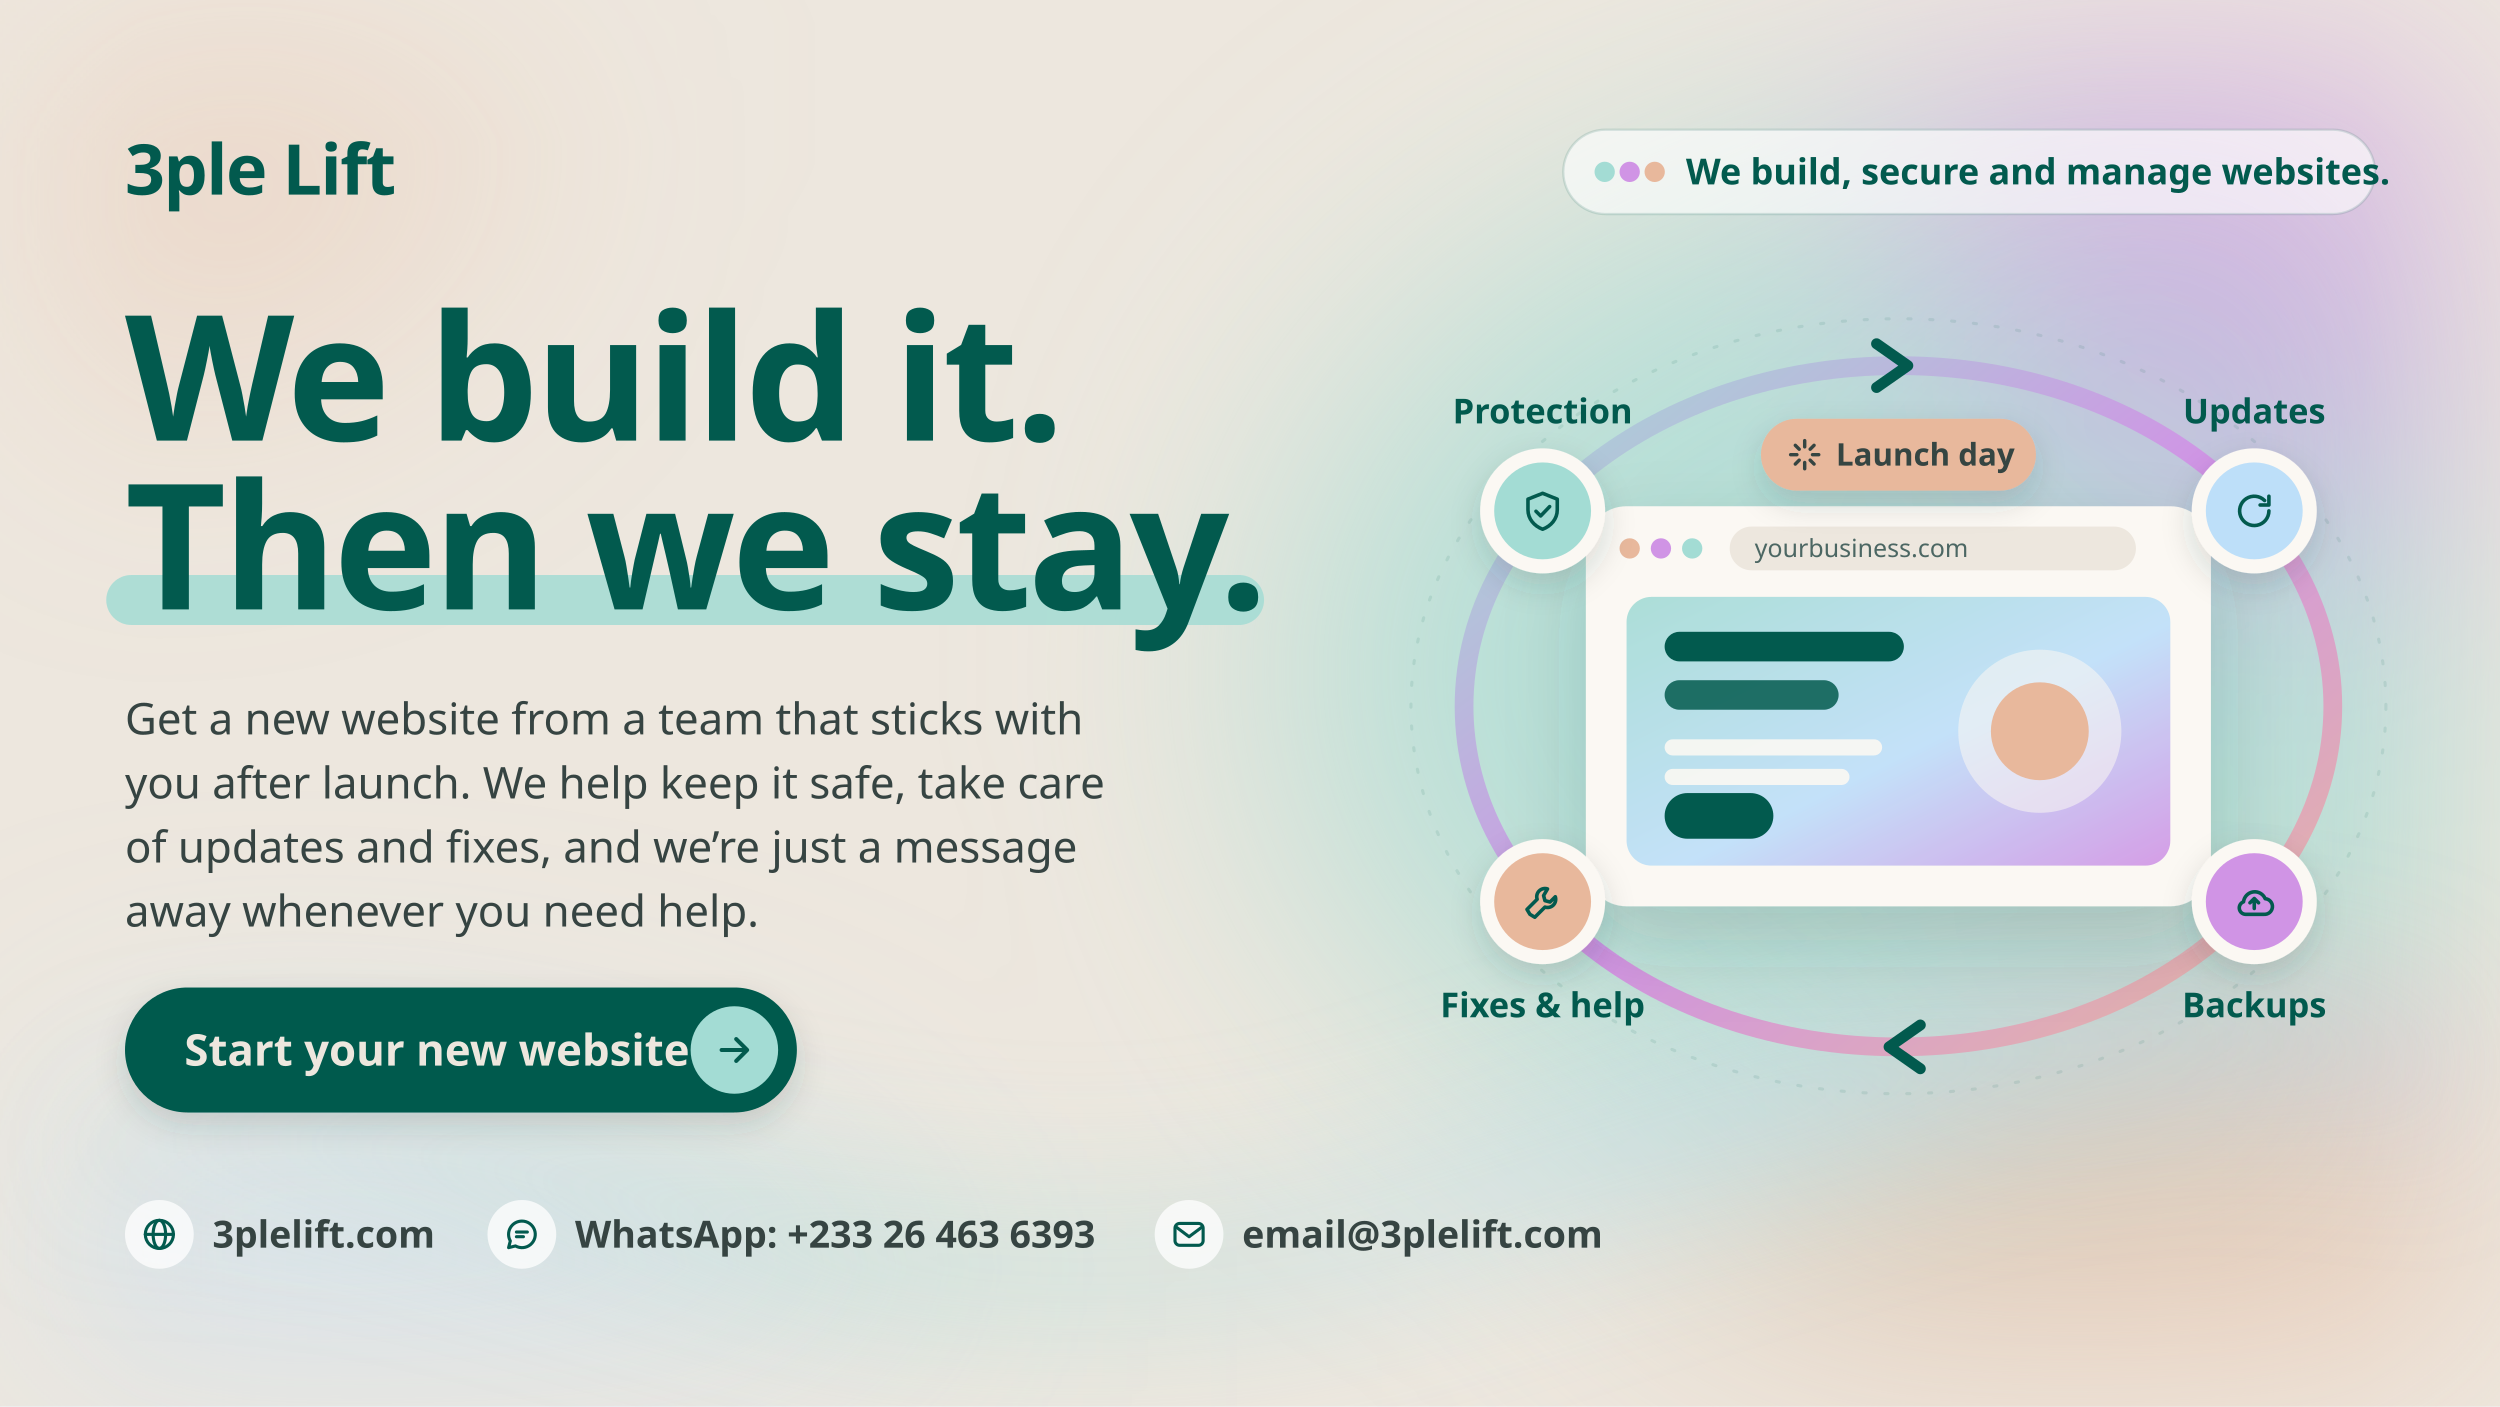
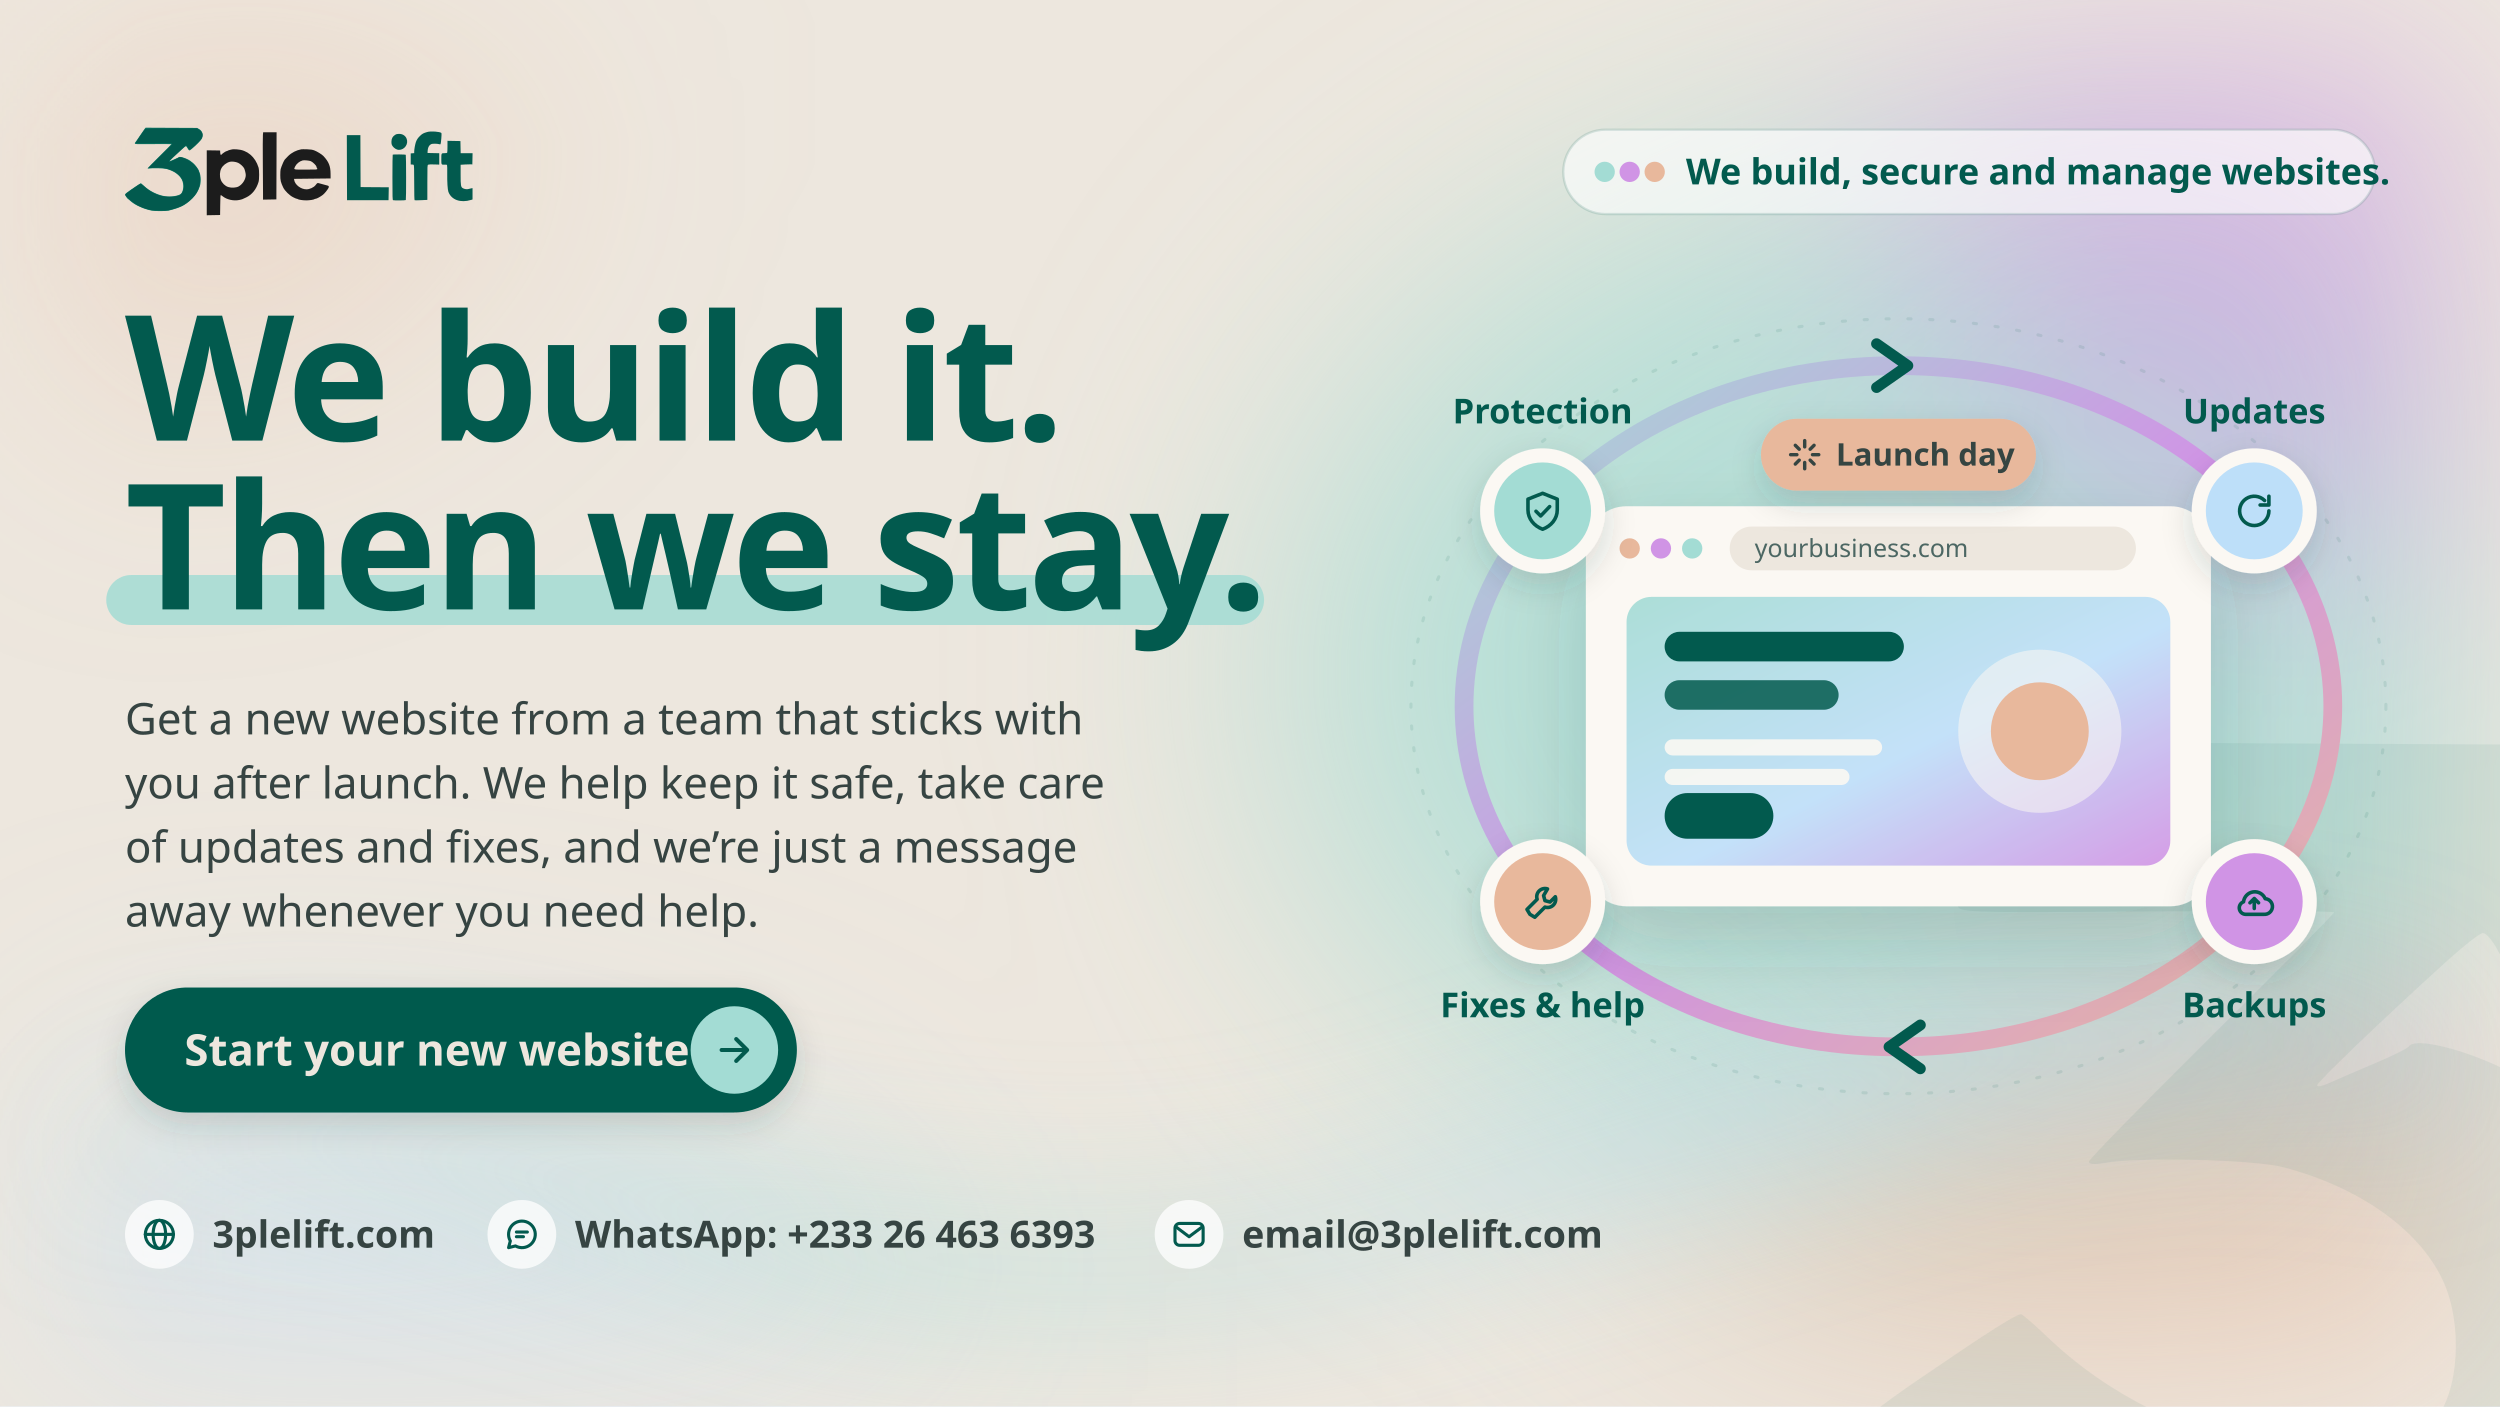
<svg xmlns="http://www.w3.org/2000/svg" id="banner-01" width="1600" height="900" viewBox="0 0 1600 900">
  <style>
  @font-face { font-family: 'Bricolage Grotesque'; font-weight: 700; src: url('fonts/BricolageGrotesque-Bold.ttf'); }
  @font-face { font-family: 'Figtree'; font-weight: 400; src: url('fonts/Figtree-Regular.ttf'); }
  @font-face { font-family: 'Figtree'; font-weight: 500; src: url('fonts/Figtree-Medium.ttf'); }
  @font-face { font-family: 'Figtree'; font-weight: 600; src: url('fonts/Figtree-SemiBold.ttf'); }
  @font-face { font-family: 'Figtree'; font-weight: 700; src: url('fonts/Figtree-Bold.ttf'); }
  .hl { font-family: 'Bricolage Grotesque'; font-weight: 700; }
  .ft { font-family: 'Figtree'; }
</style>
  <defs>
    <filter id="blur-xl" x="-50%" y="-50%" width="200%" height="200%">
      <feGaussianBlur stdDeviation="95" />
    </filter>
    <filter id="blur-l" x="-50%" y="-200%" width="200%" height="500%">
      <feGaussianBlur stdDeviation="45" />
    </filter>
    <filter id="blur-s" x="-50%" y="-50%" width="200%" height="200%">
      <feGaussianBlur stdDeviation="14" />
    </filter>
    <filter id="shadow" x="-50%" y="-80%" width="200%" height="280%">
      <feDropShadow dx="0" dy="22" stdDeviation="26" flood-color="#364442" flood-opacity="0.16" />
    </filter>
    <filter id="shadow-s" x="-50%" y="-100%" width="200%" height="320%">
      <feDropShadow dx="0" dy="8" stdDeviation="10" flood-color="#364442" flood-opacity="0.16" />
    </filter>
    <filter id="shadow-dark" x="-60%" y="-150%" width="220%" height="420%">
      <feDropShadow dx="0" dy="24" stdDeviation="30" flood-color="#0b1f1c" flood-opacity="0.45" />
    </filter>
    <linearGradient id="g-hero" x1="0" y1="0" x2="1" y2="1">
      <stop offset="0" stop-color="#A3DCD4" />
      <stop offset="0.55" stop-color="#BDDFF9" />
      <stop offset="1" stop-color="#D094E5" />
    </linearGradient>
    <linearGradient id="g-warm" x1="0" y1="0" x2="1" y2="1">
      <stop offset="0" stop-color="#E8B89C" />
      <stop offset="1" stop-color="#D094E5" />
    </linearGradient>
    <linearGradient id="g-ring" x1="0" y1="0" x2="1" y2="1">
      <stop offset="0" stop-color="#A3DCD4" />
      <stop offset="0.5" stop-color="#D094E5" />
      <stop offset="1" stop-color="#E8B89C" />
    </linearGradient>
    <linearGradient id="g-ribbon-a" x1="0" y1="0" x2="1" y2="0">
      <stop offset="0" stop-color="#A3DCD4" stop-opacity="0" />
      <stop offset="0.35" stop-color="#A3DCD4" />
      <stop offset="0.7" stop-color="#BDDFF9" />
      <stop offset="1" stop-color="#D094E5" stop-opacity="0.2" />
    </linearGradient>
    <linearGradient id="g-ribbon-b" x1="0" y1="0" x2="1" y2="0">
      <stop offset="0" stop-color="#E8B89C" stop-opacity="0.1" />
      <stop offset="0.5" stop-color="#E8B89C" />
      <stop offset="1" stop-color="#D094E5" stop-opacity="0.3" />
    </linearGradient>
  </defs>
  <g id="layer-background">
    <rect id="base" width="1600" height="900" fill="#EDE7DE" />
    <g filter="url(#blur-xl)">
      <ellipse cx="1250" cy="430" rx="430" ry="330" fill="#A3DCD4" opacity="0.75" />
      <ellipse cx="1520" cy="120" rx="300" ry="240" fill="#D094E5" opacity="0.55" />
      <ellipse cx="1450" cy="860" rx="360" ry="200" fill="#E8B89C" opacity="0.6" />
      <ellipse cx="180" cy="900" rx="420" ry="180" fill="#BDDFF9" opacity="0.55" />
      <ellipse cx="60" cy="60" rx="260" ry="180" fill="#E8B89C" opacity="0.35" />
    </g>
    <path d="M-40 760 C 300 640, 520 900, 900 780 S 1400 620, 1680 720" fill="none" stroke="url(#g-ribbon-a)" stroke-width="90" opacity="0.35" filter="url(#blur-l)" />
+     <g id="watermark-3" transform="translate(1180 470) rotate(0) scale(2.7053) translate(-226 -110)" fill="#025A4E" opacity="0.07">
+       <g fill-rule="evenodd">
+         <path d="M 276.7 114.9 C 275.3 116.6, 269.8 124.6, 264.4 132.7 C 259 140.9, 254.3 147.7, 253.8 147.8 C 253.4 148, 253 149.1, 253 150.2 C 253 152.2, 253.4 152.2, 297.5 151.9 C 322 151.7, 342 151.8, 342 152.1 C 342 152.4, 329 165.6, 313 181.4 C 297.1 197.2, 284 210.5, 284 211.1 C 284 211.7, 285.4 211.8, 287.8 211.4 C 295.2 209.9, 323.1 210.6, 330 212.4 C 347.9 217.1, 361.9 227, 367.6 238.9 C 372.6 249.3, 371.6 265.8, 365.7 272.4 C 361.2 277.5, 340 281.2, 327.7 279.1 C 307.2 275.5, 288.7 266.4, 274.2 252.6 C 271.3 249.8, 268.5 247.4, 268 247.2 C 267.2 246.9, 260.1 251.4, 244.6 262 C 233.4 269.6, 229 273.3, 229 275 C 229 276.7, 235.5 286, 236.8 286 C 237.2 286, 239.1 287.5, 241.1 289.4 C 250.5 298.4, 268 307.2, 285.5 311.8 C 287.7 312.4, 291.4 313.3, 293.6 313.9 C 299 315.3, 330 315.3, 335.4 313.9 C 351 309.8, 358 307.5, 365.8 303.9 C 375.6 299.4, 383.8 293.4, 393 284.1 C 401.9 275, 406.7 267.3, 411 255.1 C 414.6 244.9, 414 228, 409.9 219.8 C 409.4 218.8, 409 217.5, 409 216.9 C 409 214.6, 399.7 202, 395.7 198.8 C 393.4 197, 390.7 194.8, 389.8 194 C 382.7 187.6, 361.6 180.6, 359.6 183.9 C 359.2 184.4, 355.5 186.2, 351.2 188 C 347 189.8, 342.3 191.8, 340.8 192.5 C 339.2 193.2, 338 193.5, 338 193 C 338 192.3, 352.6 178.2, 368.7 163.6 C 372.7 160, 376.5 157, 377.2 157 C 378 157, 379.4 158.7, 380.5 160.7 C 381.6 162.8, 383.3 165.3, 384.3 166.3 C 386 168, 386.3 167.9, 391.8 163.4 C 401.8 155.1, 414.1 142.6, 416.1 138.8 C 417.3 136.5, 418 133.1, 418 129.8 C 418 123.2, 415.1 118.6, 408.9 115 L 404.5 112.5 341.9 112.2 L 279.2 111.9 276.7 114.9" />
+         <path d="M 278.7 114.1 C 277.3 114.9, 254 149, 254 150.2 C 254 150.6, 274.3 150.6, 299 150.3 C 344.5 149.7, 346.1 149.8, 342.6 153.2 C 335.9 159.7, 285 210.1, 285 210.3 C 285 210.4, 289.8 210.2, 295.8 209.8 C 317.3 208.3, 331.2 210.5, 346.7 217.8 C 355.1 221.7, 364.3 230.3, 367.9 237.5 C 371.8 245.2, 373.3 253.6, 371.9 259.5 C 369.3 270.7, 365.4 275.8, 358.5 277.4 C 347.7 279.9, 344.4 280.2, 333 279.7 C 319.4 279.1, 313.1 277.5, 300.2 271.4 C 290.8 267, 283.2 261.8, 274.7 254 C 270.4 250, 267.4 248, 266.4 248.4 C 264 249.3, 234 270, 231.3 272.7 C 228.6 275.2, 230.1 277.9, 238.3 285.6 C 251.3 297.8, 266.8 306.2, 285.6 311.1 C 292.7 312.9, 297.9 313.5, 311.5 313.8 C 321.6 314, 330.9 313.7, 334.5 313 C 341.7 311.7, 350.8 309.2, 353.2 307.9 C 354.2 307.4, 355.4 307, 356 307 C 356.5 307, 359.4 305.9, 362.4 304.5 C 365.4 303.1, 368.2 302, 368.5 302 C 368.9 302, 373.3 299.1, 378.4 295.6 C 401.2 279.7, 412 261.4, 412 238.4 C 412 221.5, 407.3 210.9, 394.5 199.2 C 387.7 193, 377.3 187.2, 368.2 184.5 C 363.1 182.9, 363 183, 357.3 185.9 C 345.8 191.8, 336 195.9, 336 194.7 C 336 192.5, 347.4 181.6, 375.3 156.8 C 377.9 154.5, 379.1 155.3, 381.9 161 C 383.2 163.8, 384.9 166, 385.7 166 C 387.7 166, 396.7 158.4, 407 148.1 C 415.3 139.7, 418.1 134.9, 418 129.3 C 417.9 125.3, 413.5 118.8, 409 116.2 L 404.5 113.5 342.3 113.4 C 308.1 113.4, 279.5 113.7, 278.7 114.1" />
+       </g>
+     </g>
  </g>
  <g id="layer-illustration" data-qa="illustration">
    <ellipse cx="1215" cy="452" rx="312" ry="248" fill="none" stroke="#025A4E" stroke-opacity="0.10" stroke-width="2" stroke-dasharray="2 12" stroke-linecap="round" />
    <ellipse id="care-ring" cx="1215" cy="452" rx="278" ry="218" fill="none" stroke="url(#g-ring)" stroke-width="12" stroke-linecap="round" />
    <path d="M-14 -14 L6 0 L-14 14" transform="translate(1215 234) rotate(0)" fill="none" stroke="#025A4E" stroke-width="7" stroke-linecap="round" stroke-linejoin="round" />
    <path d="M-14 -14 L6 0 L-14 14" transform="translate(1215 670) rotate(180)" fill="none" stroke="#025A4E" stroke-width="7" stroke-linecap="round" stroke-linejoin="round" />
    <g id="browser">
      <rect x="1015" y="324" width="400" height="256" rx="26" fill="#FBF8F3" filter="url(#shadow)" />
      <circle cx="1043" cy="351" r="6.5" fill="#E8B89C" />
      <circle cx="1063" cy="351" r="6.5" fill="#D094E5" />
      <circle cx="1083" cy="351" r="6.5" fill="#A3DCD4" />
      <rect x="1107" y="337" width="260" height="28" rx="14" fill="#EDE7DE" />
      <text class="ft" x="1123" y="356.5" font-size="16" font-weight="500" fill="#4C6763">yourbusiness.com</text>
      <rect x="1041" y="382" width="348" height="172" rx="16" fill="url(#g-hero)" opacity="0.9" />
      <rect x="1065.36" y="404.36" width="153.12" height="18.92" rx="9.46" fill="#025A4E" />
      <rect x="1065.36" y="435.32" width="111.36" height="18.92" rx="9.46" fill="#025A4E" opacity="0.85" />
      <rect x="1065.36" y="473.16" width="139.2" height="10.32" rx="5.16" fill="#FBF8F3" opacity="0.9" />
      <rect x="1065.36" y="492.08" width="118.32" height="10.32" rx="5.16" fill="#FBF8F3" opacity="0.9" />
      <rect x="1065.36" y="507.56" width="69.6" height="29.24" rx="14.62" fill="#025A4E" />
      <circle cx="1305.48" cy="468" r="52.2" fill="#FBF8F3" opacity="0.55" />
      <circle cx="1305.48" cy="468" r="31.32" fill="#E8B89C" />
    </g>
    <g id="launch-tag" filter="url(#shadow-s)">
      <rect x="1127" y="268" width="176" height="46" rx="23" fill="#E8B89C" />
      <g transform="translate(1143 279) scale(1)" fill="none" stroke="#364442" stroke-width="2.2" stroke-linecap="round" stroke-linejoin="round">
        <path d="M12 3v4M12 17v4M3 12h4M17 12h4M6 6l2.5 2.5M15.5 15.5L18 18M18 6l-2.5 2.5M8.5 15.5L6 18" />
      </g>
      <text class="ft" x="1175" y="298" font-size="20" font-weight="700" fill="#364442">Launch day</text>
    </g>
    <g id="care-protection">
      <circle cx="987.276" cy="326.96" r="40" fill="#FBF8F3" filter="url(#shadow-s)" />
      <circle cx="987.276" cy="326.96" r="31" fill="#A3DCD4" />
      <g transform="translate(972.2757 311.9603) scale(1.25)" fill="none" stroke="#025A4E" stroke-width="1.84" stroke-linecap="round" stroke-linejoin="round">
        <path d="M12 3l7.5 3v5.5c0 4.6-3.2 8.3-7.5 9.9-4.3-1.6-7.5-5.3-7.5-9.9V6z" />
        <path d="M8.6 12.2l2.4 2.4 4.6-4.8" />
      </g>
      <text class="ft" x="987.276" y="270.96" text-anchor="middle" font-size="22" font-weight="700" fill="#025A4E">Protection</text>
    </g>
    <g id="care-updates">
      <circle cx="1442.724" cy="326.96" r="40" fill="#FBF8F3" filter="url(#shadow-s)" />
      <circle cx="1442.724" cy="326.96" r="31" fill="#BDDFF9" />
      <g transform="translate(1427.724 311.9603) scale(1.25)" fill="none" stroke="#025A4E" stroke-width="1.84" stroke-linecap="round" stroke-linejoin="round">
        <path d="M19.5 12a7.5 7.5 0 1 1-2.2-5.3" />
        <path d="M19.5 4.5v4.5H15" />
      </g>
      <text class="ft" x="1442.724" y="270.96" text-anchor="middle" font-size="22" font-weight="700" fill="#025A4E">Updates</text>
    </g>
    <g id="care-backups">
      <circle cx="1442.724" cy="577.04" r="40" fill="#FBF8F3" filter="url(#shadow-s)" />
      <circle cx="1442.724" cy="577.04" r="31" fill="#D094E5" />
      <g transform="translate(1427.724 562.0397) scale(1.25)" fill="none" stroke="#025A4E" stroke-width="1.84" stroke-linecap="round" stroke-linejoin="round">
        <path d="M7.5 18.5h9.5a4 4 0 0 0 .6-8 5.8 5.8 0 0 0-11.1 1.6 3.3 3.3 0 0 0 1 6.4z" />
        <path d="M12 15.5v-5M9.8 12.6L12 10.4l2.2 2.2" />
      </g>
      <text class="ft" x="1442.724" y="651.04" text-anchor="middle" font-size="22" font-weight="700" fill="#025A4E">Backups</text>
    </g>
    <g id="care-fixes">
      <circle cx="987.276" cy="577.04" r="40" fill="#FBF8F3" filter="url(#shadow-s)" />
      <circle cx="987.276" cy="577.04" r="31" fill="#E8B89C" />
      <g transform="translate(972.2757 562.0397) scale(1.25)" fill="none" stroke="#025A4E" stroke-width="1.84" stroke-linecap="round" stroke-linejoin="round">
        <path d="M14.5 5.5a4.2 4.2 0 0 0-5.3 5.3L4 16l1.5 2.5L8 20l5.2-5.2a4.2 4.2 0 0 0 5.3-5.3l-2.7 2.7-2.6-.7-.7-2.6z" />
      </g>
      <text class="ft" x="987.276" y="651.04" text-anchor="middle" font-size="22" font-weight="700" fill="#025A4E">Fixes &amp; help</text>
    </g>
  </g>
  <g id="layer-logo">
    <g id="logo" data-qa="logo">
-       <text id="logo-placeholder" class="hl" x="80" y="124.56" font-size="44.8" fill="#025A4E" letter-spacing="-1">3ple Lift</text>
+       <g id="logo-wordmark" transform="translate(80 82) scale(0.26291)">
+         <g transform="translate(-229 -113)" fill-rule="evenodd">
+           <path fill="#0F7D6A" d="M 276.7 114.9 C 275.3 116.6, 269.8 124.6, 264.4 132.7 C 259 140.9, 254.3 147.7, 253.8 147.8 C 253.4 148, 253 149.1, 253 150.2 C 253 152.2, 253.4 152.2, 297.5 151.9 C 322 151.7, 342 151.8, 342 152.1 C 342 152.4, 329 165.6, 313 181.4 C 297.1 197.2, 284 210.5, 284 211.1 C 284 211.7, 285.4 211.8, 287.8 211.4 C 295.2 209.9, 323.1 210.6, 330 212.4 C 347.9 217.1, 361.9 227, 367.6 238.9 C 372.6 249.3, 371.6 265.8, 365.7 272.4 C 361.2 277.5, 340 281.2, 327.7 279.1 C 307.2 275.5, 288.7 266.4, 274.2 252.6 C 271.3 249.8, 268.5 247.4, 268 247.2 C 267.2 246.9, 260.1 251.4, 244.6 262 C 233.4 269.6, 229 273.3, 229 275 C 229 276.7, 235.5 286, 236.8 286 C 237.2 286, 239.1 287.5, 241.1 289.4 C 250.5 298.4, 268 307.2, 285.5 311.8 C 287.7 312.4, 291.4 313.3, 293.6 313.9 C 299 315.3, 330 315.3, 335.4 313.9 C 351 309.8, 358 307.5, 365.8 303.9 C 375.6 299.4, 383.8 293.4, 393 284.1 C 401.9 275, 406.7 267.3, 411 255.1 C 414.6 244.9, 414 228, 409.9 219.8 C 409.4 218.8, 409 217.5, 409 216.9 C 409 214.6, 399.7 202, 395.7 198.8 C 393.4 197, 390.7 194.8, 389.8 194 C 382.7 187.6, 361.6 180.6, 359.6 183.9 C 359.2 184.4, 355.5 186.2, 351.2 188 C 347 189.8, 342.3 191.8, 340.8 192.5 C 339.2 193.2, 338 193.5, 338 193 C 338 192.3, 352.6 178.2, 368.7 163.6 C 372.7 160, 376.5 157, 377.2 157 C 378 157, 379.4 158.7, 380.5 160.7 C 381.6 162.8, 383.3 165.3, 384.3 166.3 C 386 168, 386.3 167.9, 391.8 163.4 C 401.8 155.1, 414.1 142.6, 416.1 138.8 C 417.3 136.5, 418 133.1, 418 129.8 C 418 123.2, 415.1 118.6, 408.9 115 L 404.5 112.5 341.9 112.2 L 279.2 111.9 276.7 114.9" />
+           <path fill="#025A4E" d="M 278.7 114.1 C 277.3 114.9, 254 149, 254 150.2 C 254 150.6, 274.3 150.6, 299 150.3 C 344.5 149.7, 346.1 149.8, 342.6 153.2 C 335.9 159.7, 285 210.1, 285 210.3 C 285 210.4, 289.8 210.2, 295.8 209.8 C 317.3 208.3, 331.2 210.5, 346.7 217.8 C 355.1 221.7, 364.3 230.3, 367.9 237.5 C 371.8 245.2, 373.3 253.6, 371.9 259.5 C 369.3 270.7, 365.4 275.8, 358.5 277.4 C 347.7 279.9, 344.4 280.2, 333 279.7 C 319.4 279.1, 313.1 277.5, 300.2 271.4 C 290.8 267, 283.2 261.8, 274.7 254 C 270.4 250, 267.4 248, 266.4 248.4 C 264 249.3, 234 270, 231.3 272.7 C 228.6 275.2, 230.1 277.9, 238.3 285.6 C 251.3 297.8, 266.8 306.2, 285.6 311.1 C 292.7 312.9, 297.9 313.5, 311.5 313.8 C 321.6 314, 330.9 313.7, 334.5 313 C 341.7 311.7, 350.8 309.2, 353.2 307.9 C 354.2 307.4, 355.4 307, 356 307 C 356.5 307, 359.4 305.9, 362.4 304.5 C 365.4 303.1, 368.2 302, 368.5 302 C 368.9 302, 373.3 299.1, 378.4 295.6 C 401.2 279.7, 412 261.4, 412 238.4 C 412 221.5, 407.3 210.9, 394.5 199.2 C 387.7 193, 377.3 187.2, 368.2 184.5 C 363.1 182.9, 363 183, 357.3 185.9 C 345.8 191.8, 336 195.9, 336 194.7 C 336 192.5, 347.4 181.6, 375.3 156.8 C 377.9 154.5, 379.1 155.3, 381.9 161 C 383.2 163.8, 384.9 166, 385.7 166 C 387.7 166, 396.7 158.4, 407 148.1 C 415.3 139.7, 418.1 134.9, 418 129.3 C 417.9 125.3, 413.5 118.8, 409 116.2 L 404.5 113.5 342.3 113.4 C 308.1 113.4, 279.5 113.7, 278.7 114.1" />
+           <path fill="#1C1C1C" d="M 564.7 129.8 C 564.3 133.5, 564.3 164.4, 564.5 198.5 C 564.7 232.6, 564.9 266.5, 565 273.8 L 565 287.1 581.3 286.8 L 597.5 286.5 597.8 204.8 L 598 123 581.6 123 L 565.3 123 564.7 129.8 M 490.5 164.6 C 486.4 165.2, 479.7 167.2, 478.6 168.2 C 478 168.6, 477 169, 476.2 169 C 474.6 169, 464.7 175.7, 464.2 177.2 C 464 177.6, 463.2 178, 462.5 178 C 461.5 178, 461 176.4, 460.8 172.8 L 460.5 167.5 444.3 167.2 L 428 167 428 246 L 428 325.1 444.3 324.8 L 460.5 324.5 460.8 300.3 C 460.9 284.3, 461.4 276, 462.1 276 C 462.6 276, 464.8 277.3, 466.8 279 C 477 287.1, 493.5 290.8, 507.2 287.9 C 514 286.5, 514.9 286.1, 524.4 281.5 C 538.5 274.6, 548.7 261.8, 554.1 244 C 556 238, 556 215.1, 554.1 209 C 546.1 182.7, 526.4 166.1, 501.5 164.7 C 497.1 164.4, 492.2 164.4, 490.5 164.6 M 658 164.6 C 646.3 166.7, 634.5 172.7, 626.1 181 C 622.5 184.6, 618.8 188.4, 618 189.5 C 616 192.1, 611.6 201.5, 610 206.5 C 609.3 208.7, 608.4 211.5, 607.9 212.8 C 607.4 214.1, 607 220.6, 607 227.3 C 607 240.2, 608.1 244.8, 614.1 257.5 C 617.9 265.5, 629.6 277, 638.4 281.3 C 642.4 283.4, 646.4 285, 647.2 285 C 648 285, 649 285.3, 649.4 285.7 C 650.9 287.2, 661.7 288.9, 670 288.9 C 678.3 288.9, 689.1 287.2, 690.6 285.7 C 691 285.3, 692.1 285, 693.1 285 C 695.6 285, 705.6 279.5, 710.8 275.3 C 715.2 271.7, 721.7 263.7, 724.4 258.6 C 726.1 255.3, 725.3 253.6, 721.7 252.7 C 720.5 252.4, 717.9 251.7, 716 251.2 C 714.1 250.6, 709.1 249.3, 705 248.2 C 696.7 245.9, 698 245.5, 692.5 252.2 C 688.1 257.6, 678.3 262, 670.7 262 C 657.1 262, 642.5 250.8, 640.8 239 L 640.5 236.5 685 236 L 729.5 235.5 729.4 224 C 729.3 205.5, 725.1 195, 712 180.9 C 708.3 176.9, 696.3 169.6, 689.5 167.1 C 685.1 165.5, 680.5 164.8, 672 164.5 C 665.7 164.3, 659.4 164.3, 658 164.6 M 661.5 191.6 C 653.9 193.6, 646.3 199.8, 643.1 206.5 C 639.3 214.5, 637.6 214, 669 214 C 696.1 214, 697 213.9, 697 212.1 C 697 211, 696.6 209.8, 696 209.5 C 695.5 209.2, 695 208, 695 206.9 C 695 204.2, 686.1 195.5, 681.4 193.5 C 677.5 191.8, 665.2 190.7, 661.5 191.6 M 484.5 194.9 C 475.6 197.2, 467.2 203.7, 463.3 211.4 C 459.5 218.8, 459 230.2, 462.1 238.5 C 465.2 246.9, 472.5 253.9, 480.4 256.4 C 488.1 258.9, 499.8 258.2, 505.5 255 C 515.4 249.6, 523 237.4, 523 227.2 C 523 223.6, 520.7 214.2, 519 210.8 C 516.7 206.4, 509.5 199.9, 504.4 197.5 C 498.7 194.9, 489.2 193.7, 484.5 194.9" />
+           <path fill="#025A4E" d="M 964.5 122.5 C 955.3 125.2, 952.7 126.6, 947.1 132 C 942.1 136.7, 939.2 141.1, 937.1 147 C 935.3 152.1, 933 164.9, 933 169.7 L 933 173.9 928.8 174.2 L 924.5 174.5 924.5 188 L 924.5 201.5 927.5 201.6 C 929.2 201.6, 931.1 202, 931.8 202.4 C 932.7 202.9, 933 213.4, 933 245.5 C 933 273.3, 933.4 288.1, 934 288.5 C 934.6 288.9, 941.8 288.8, 950 288.4 L 965 287.7 965 245.4 C 965 204.4, 965.1 203, 967 202 C 968.1 201.4, 973.8 201.1, 981.5 201.4 L 994 201.8 994 187.9 L 994 174.1 979.8 173.8 L 965.5 173.5 965.7 168.5 C 966.1 161.3, 968.4 155.9, 972.4 153.2 C 975.1 151.3, 977.1 150.9, 982.6 150.9 C 986.4 150.9, 991.1 151.3, 993 151.9 C 994.9 152.5, 996.7 152.6, 997.1 152.2 C 998.2 150.9, 1000.3 125.9, 999.3 124.9 C 995.9 121.5, 973.2 119.8, 964.5 122.5 M 886.7 129.3 C 880.5 133.1, 877.7 138.2, 877.6 146 C 877.6 151.7, 878 153.2, 880.5 157 C 883.8 161.8, 890.6 165.9, 895.4 166 C 910.2 166.1, 920.3 150.5, 914 137.4 C 910.7 130.8, 904.3 127, 896.1 127 C 892 127, 889.5 127.6, 886.7 129.3 M 769.2 209.3 L 769.5 288.5 820 288.5 L 870.5 288.5 870.8 272.8 L 871.1 257 836.8 256.8 L 802.5 256.5 802.2 193.3 L 802 130 785.5 130 L 769 130 769.2 209.3 M 1014 157.4 C 1014 164.8, 1013.7 171.5, 1013.4 172.4 C 1012.9 173.6, 1011.3 174, 1006.5 174 C 998.9 174, 999 173.7, 999 189.7 C 999 202.4, 999 202.4, 1007.6 201.9 C 1010.5 201.7, 1012.4 202.1, 1012.9 202.9 C 1013.4 203.6, 1013.6 212.5, 1013.4 222.8 C 1013.1 243.8, 1014.3 262.8, 1016.2 268 C 1023.4 287.6, 1045.8 295.7, 1071.3 287.8 L 1075 286.7 1075 272.9 L 1075 259.1 1071.8 259.6 C 1070 259.9, 1067 260.6, 1065.2 261.2 C 1061.5 262.3, 1056 261.6, 1051.9 259.5 C 1046.6 256.7, 1046 253.6, 1046 226.7 L 1046 202.2 1057.3 201.5 C 1063.4 201.1, 1069.9 201, 1071.5 201.1 L 1074.5 201.5 1074.8 187.8 L 1075.1 174 1060.6 174 L 1046.1 174 1045.8 159.3 L 1045.5 144.5 1029.8 144.2 L 1014 143.9 1014 157.4 M 880.7 177.7 C 880.3 178, 880 203, 880 233.1 C 880 282, 880.2 287.9, 881.6 288.4 C 884.2 289.4, 911.5 289.1, 912.6 288.1 C 913.6 287, 913.5 179.7, 912.5 178 C 911.8 176.9, 881.7 176.6, 880.7 177.7" />
+         </g>
+       </g>
    </g>
  </g>
  <g id="layer-text">
    <rect class="highlight" data-hl-for="headline-line2" data-pad="12" x="68.00" y="368" width="741.00" height="32" rx="16" fill="#A3DCD4" opacity="0.85" />
    <g id="headline" data-qa="text">
      <text id="headline-line1" class="hl" x="80" y="282" font-size="112" font-weight="700" fill="#025A4E" text-anchor="start" letter-spacing="-2.5">We build it.</text>
      <text id="headline-line2" class="hl" x="80" y="390" font-size="112" font-weight="700" fill="#025A4E" text-anchor="start" letter-spacing="-2.5">Then we stay.</text>
    </g>
    <g id="brand-statement" data-qa="statement" data-flow="0" data-x="1520" data-align="right">
      <g class="item" data-pill="20,24" transform="translate(1021.00 0)">
        <rect class="pill-bg" x="-20.50" y="83" width="519.50" height="54" rx="27" fill="#FFFFFF" fill-opacity="0.62" stroke="#025A4E" stroke-opacity="0.14" stroke-width="1.5" />
        <g class="pill-content">
          <circle cx="6" cy="110" r="6.5" fill="#A3DCD4" />
          <circle cx="22" cy="110" r="6.5" fill="#D094E5" />
          <circle cx="38" cy="110" r="6.5" fill="#E8B89C" />
          <text class="ft" x="58" y="118" font-size="23" font-weight="600" fill="#025A4E">We build, secure and manage websites.</text>
        </g>
      </g>
    </g>
    <g id="support" data-qa="text">
      <text id="support-line1" class="ft" x="80" y="470" font-size="28" font-weight="400" fill="#364442" text-anchor="start" letter-spacing="0">Get a new website from a team that sticks with</text>
      <text id="support-line2" class="ft" x="80" y="511" font-size="28" font-weight="400" fill="#364442" text-anchor="start" letter-spacing="0">you after launch. We help keep it safe, take care</text>
      <text id="support-line3" class="ft" x="80" y="552" font-size="28" font-weight="400" fill="#364442" text-anchor="start" letter-spacing="0">of updates and fixes, and we’re just a message</text>
      <text id="support-line4" class="ft" x="80" y="593" font-size="28" font-weight="400" fill="#364442" text-anchor="start" letter-spacing="0">away whenever you need help.</text>
    </g>
    <g id="cta" data-qa="cta" data-flow="0" data-x="80" data-align="left">
      <g class="item" data-pill="38,12" transform="translate(118.00 0)">
        <rect class="pill-bg" x="-38.00" y="632" width="430.00" height="80" rx="40" fill="#025A4E" filter="url(#shadow-s)" />
        <g class="pill-content" data-flow="22" data-x="0" data-align="left">
          <g class="item" transform="translate(0.00 0)">
            <text class="ft" x="0" y="682" font-size="28" font-weight="700" fill="#EDE7DE">Start your new website</text>
          </g>
          <g class="item" transform="translate(324.00 0)">
            <circle cx="28" cy="672" r="28" fill="#A3DCD4" />
            <g transform="translate(14 658) scale(1.166667)" fill="none" stroke="#025A4E" stroke-width="2.229" stroke-linecap="round" stroke-linejoin="round">
              <path d="M5 12h14M13 6l6 6-6 6" />
            </g>
          </g>
        </g>
      </g>
    </g>
  </g>
  <g id="layer-contact">
    <g id="contact" data-qa="contact" data-flow="46" data-x="80" data-align="left">
      <g class="item" id="contact-web" transform="translate(80.00 0)">
        <circle cx="22" cy="790" r="22" fill="#FFFFFF" fill-opacity="0.75" />
        <g transform="translate(10 778) scale(1)" fill="none" stroke="#025A4E" stroke-width="2" stroke-linecap="round" stroke-linejoin="round">
          <circle cx="12" cy="12" r="9" />
          <ellipse cx="12" cy="12" rx="4" ry="9" />
          <path d="M3 12h18" />
        </g>
        <text class="ft" x="56" y="798.5" font-size="24" font-weight="600" fill="#364442">3plelift.com</text>
      </g>
      <g class="item" id="contact-whatsapp" transform="translate(312.00 0)">
        <circle cx="22" cy="790" r="22" fill="#FFFFFF" fill-opacity="0.75" />
        <g transform="translate(10 778) scale(1)" fill="none" stroke="#025A4E" stroke-width="2" stroke-linecap="round" stroke-linejoin="round">
          <path d="M12 3.5a8.5 8.5 0 0 0-7.4 12.7L3.5 20.5l4.4-1.1A8.5 8.5 0 1 0 12 3.5z" />
          <path d="M8.5 10.5h7M8.5 13.5h4.5" />
        </g>
        <text class="ft" x="56" y="798.5" font-size="24" font-weight="600" fill="#364442">WhatsApp: +233 26 463 6393</text>
      </g>
      <g class="item" id="contact-email" transform="translate(739.00 0)">
        <circle cx="22" cy="790" r="22" fill="#FFFFFF" fill-opacity="0.75" />
        <g transform="translate(10 778) scale(1)" fill="none" stroke="#025A4E" stroke-width="2" stroke-linecap="round" stroke-linejoin="round">
          <rect x="3" y="5" width="18" height="14" rx="3" />
          <path d="M4 7.5l8 6 8-6" />
        </g>
        <text class="ft" x="56" y="798.5" font-size="24" font-weight="600" fill="#364442">email@3plelift.com</text>
      </g>
    </g>
  </g>
</svg>
